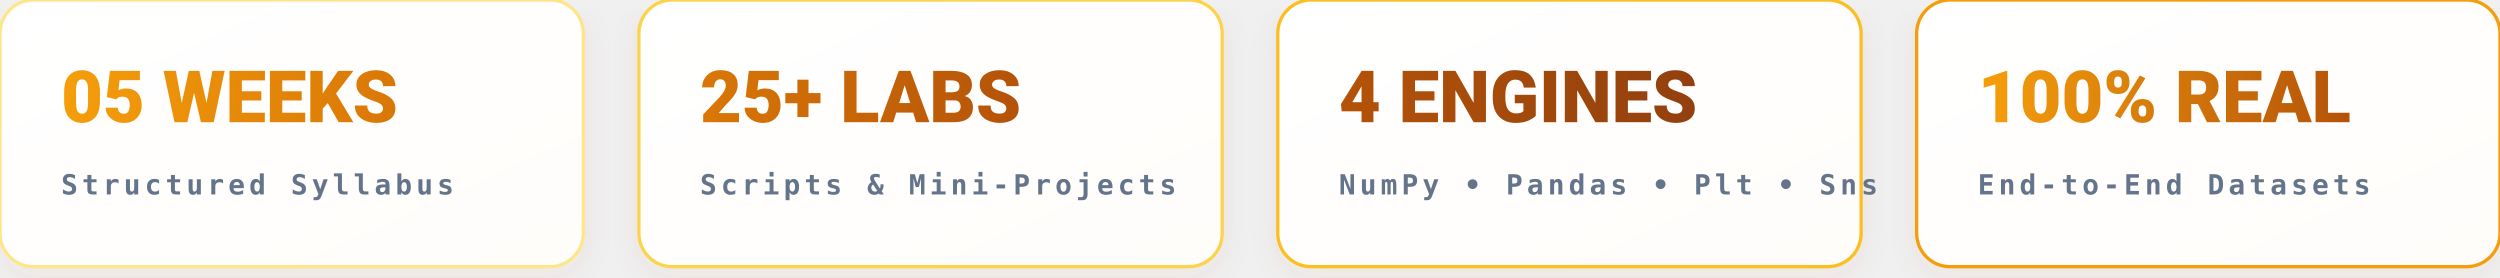
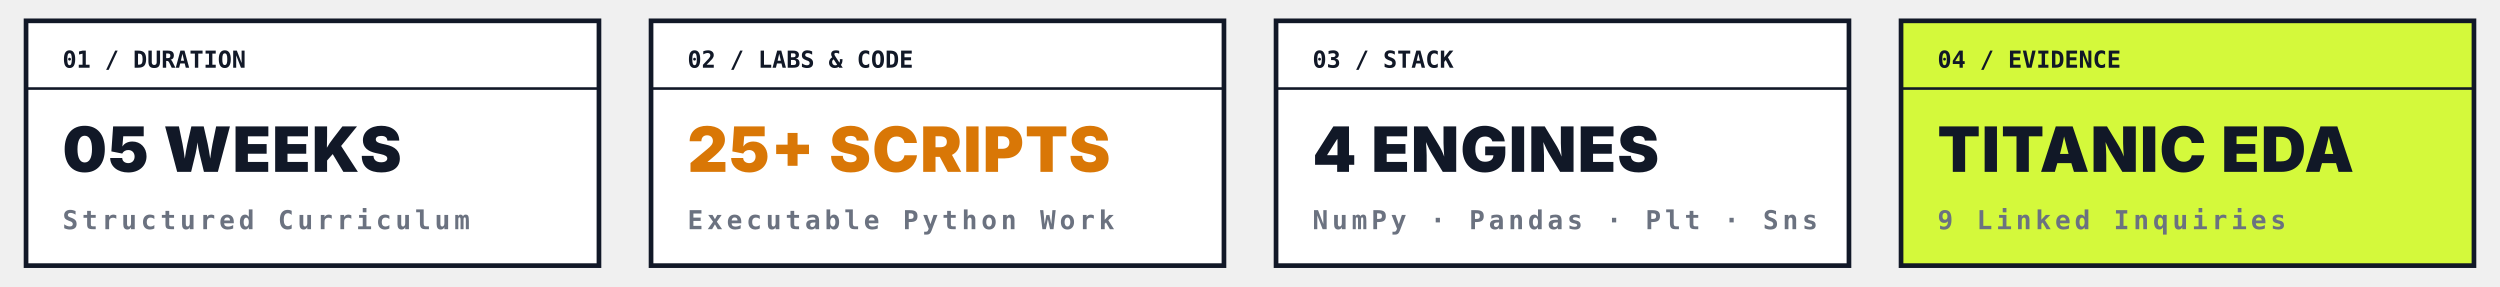
- <svg xmlns="http://www.w3.org/2000/svg" viewBox="0 0 900 100" width="100%" height="100%">
+ <svg xmlns="http://www.w3.org/2000/svg" viewBox="0 0 960 110" width="100%" height="100%">
  <defs>
-     <linearGradient id="whiteCard" x1="0%" y1="0%" x2="100%" y2="100%">
-       <stop offset="0%" stop-color="#ffffff" />
-       <stop offset="100%" stop-color="#fffdfa" />
-     </linearGradient>
-     <linearGradient id="amberNum1" x1="0%" y1="0%" x2="100%" y2="0%">
-       <stop offset="0%" stop-color="#f59e0b" />
-       <stop offset="100%" stop-color="#d97706" />
-     </linearGradient>
-     <linearGradient id="amberNum2" x1="0%" y1="0%" x2="100%" y2="0%">
-       <stop offset="0%" stop-color="#d97706" />
-       <stop offset="100%" stop-color="#b45309" />
-     </linearGradient>
-     <linearGradient id="amberNum3" x1="0%" y1="0%" x2="100%" y2="0%">
-       <stop offset="0%" stop-color="#b45309" />
-       <stop offset="100%" stop-color="#92400e" />
-     </linearGradient>
-     <linearGradient id="amberNum4" x1="0%" y1="0%" x2="100%" y2="0%">
-       <stop offset="0%" stop-color="#f59e0b" />
-       <stop offset="100%" stop-color="#b45309" />
-     </linearGradient>
-     <filter id="cardShadow" x="-10%" y="-10%" width="120%" height="130%">
-       <feDropShadow dx="0" dy="3" stdDeviation="5" flood-color="#b45309" flood-opacity="0.07" />
-     </filter>
+     <style>
+       .metric-box { fill: #FFFFFF; stroke: #111827; stroke-width: 1.8; }
+       .metric-val { font-family: -apple-system, BlinkMacSystemFont, 'Segoe UI', sans-serif; font-size: 24px; font-weight: 900; fill: #111827; letter-spacing: 0.5px; }
+       .metric-val-amber { font-family: -apple-system, BlinkMacSystemFont, 'Segoe UI', sans-serif; font-size: 24px; font-weight: 900; fill: #D97706; letter-spacing: 0.5px; }
+       .metric-lbl { font-family: 'Consolas', monospace; font-size: 10px; font-weight: 700; fill: #6B7280; letter-spacing: 1.5px; text-transform: uppercase; }
+       .sub-tag { font-family: 'Consolas', monospace; font-size: 9px; font-weight: 700; fill: #111827; }
+     </style>
  </defs>
-   <style>
-     .metric-value { font-family: -apple-system, BlinkMacSystemFont, 'Segoe UI', Roboto, sans-serif; font-size: 26px; font-weight: 900; }
-     .metric-label { font-family: 'Fira Code', monospace; font-size: 10px; font-weight: 700; fill: #64748b; letter-spacing: 1.5px; text-transform: uppercase; }
-   </style>
-   <g transform="translate(0, 0)">
-     <rect width="210" height="96" rx="12" fill="url(#whiteCard)" stroke="#fde68a" stroke-width="1.2" filter="url(#cardShadow)" />
-     <text x="22" y="44" class="metric-value" fill="url(#amberNum1)">05 WEEKS</text>
-     <text x="22" y="70" class="metric-label">Structured Syllabus</text>
+   <g transform="translate(10, 8)">
+     <rect width="220" height="94" class="metric-box" />
+     <line x1="0" y1="26" x2="220" y2="26" stroke="#111827" stroke-width="1" />
+     <text x="14" y="18" class="sub-tag">01 / DURATION</text>
+     <text x="14" y="58" class="metric-val">05 WEEKS</text>
+     <text x="14" y="80" class="metric-lbl">Structured Curriculum</text>
  </g>
-   <g transform="translate(230, 0)">
-     <rect width="210" height="96" rx="12" fill="url(#whiteCard)" stroke="#fcd34d" stroke-width="1.2" filter="url(#cardShadow)" />
-     <text x="22" y="44" class="metric-value" fill="url(#amberNum2)">25+ LABS</text>
-     <text x="22" y="70" class="metric-label">Scripts &amp; Mini-Projects</text>
+   <g transform="translate(250, 8)">
+     <rect width="220" height="94" class="metric-box" />
+     <line x1="0" y1="26" x2="220" y2="26" stroke="#111827" stroke-width="1" />
+     <text x="14" y="18" class="sub-tag">02 / LABS &amp; CODE</text>
+     <text x="14" y="58" class="metric-val-amber">25+ SCRIPTS</text>
+     <text x="14" y="80" class="metric-lbl">Executable Python Work</text>
  </g>
-   <g transform="translate(460, 0)">
-     <rect width="210" height="96" rx="12" fill="url(#whiteCard)" stroke="#fbbf24" stroke-width="1.2" filter="url(#cardShadow)" />
-     <text x="22" y="44" class="metric-value" fill="url(#amberNum3)">4 ENGINES</text>
-     <text x="22" y="70" class="metric-label">NumPy • Pandas • Plt • Sns</text>
+   <g transform="translate(490, 8)">
+     <rect width="220" height="94" class="metric-box" />
+     <line x1="0" y1="26" x2="220" y2="26" stroke="#111827" stroke-width="1" />
+     <text x="14" y="18" class="sub-tag">03 / STACK</text>
+     <text x="14" y="58" class="metric-val">4 ENGINES</text>
+     <text x="14" y="80" class="metric-lbl">NumPy · Pandas · Plt · Sns</text>
  </g>
-   <g transform="translate(690, 0)">
-     <rect width="210" height="96" rx="12" fill="url(#whiteCard)" stroke="#f59e0b" stroke-width="1.2" filter="url(#cardShadow)" />
-     <text x="22" y="44" class="metric-value" fill="url(#amberNum4)">100% REAL</text>
-     <text x="22" y="70" class="metric-label">End-to-End Datasets</text>
+   <g transform="translate(730, 8)">
+     <rect width="220" height="94" fill="#D4F93B" stroke="#111827" stroke-width="1.8" />
+     <line x1="0" y1="26" x2="220" y2="26" stroke="#111827" stroke-width="1" />
+     <text x="14" y="18" class="sub-tag">04 / EVIDENCE</text>
+     <text x="14" y="58" class="metric-val">TITANIC EDA</text>
+     <text x="14" y="80" class="metric-lbl" fill="#111827">9 Linked Inquiries</text>
  </g>
</svg>
